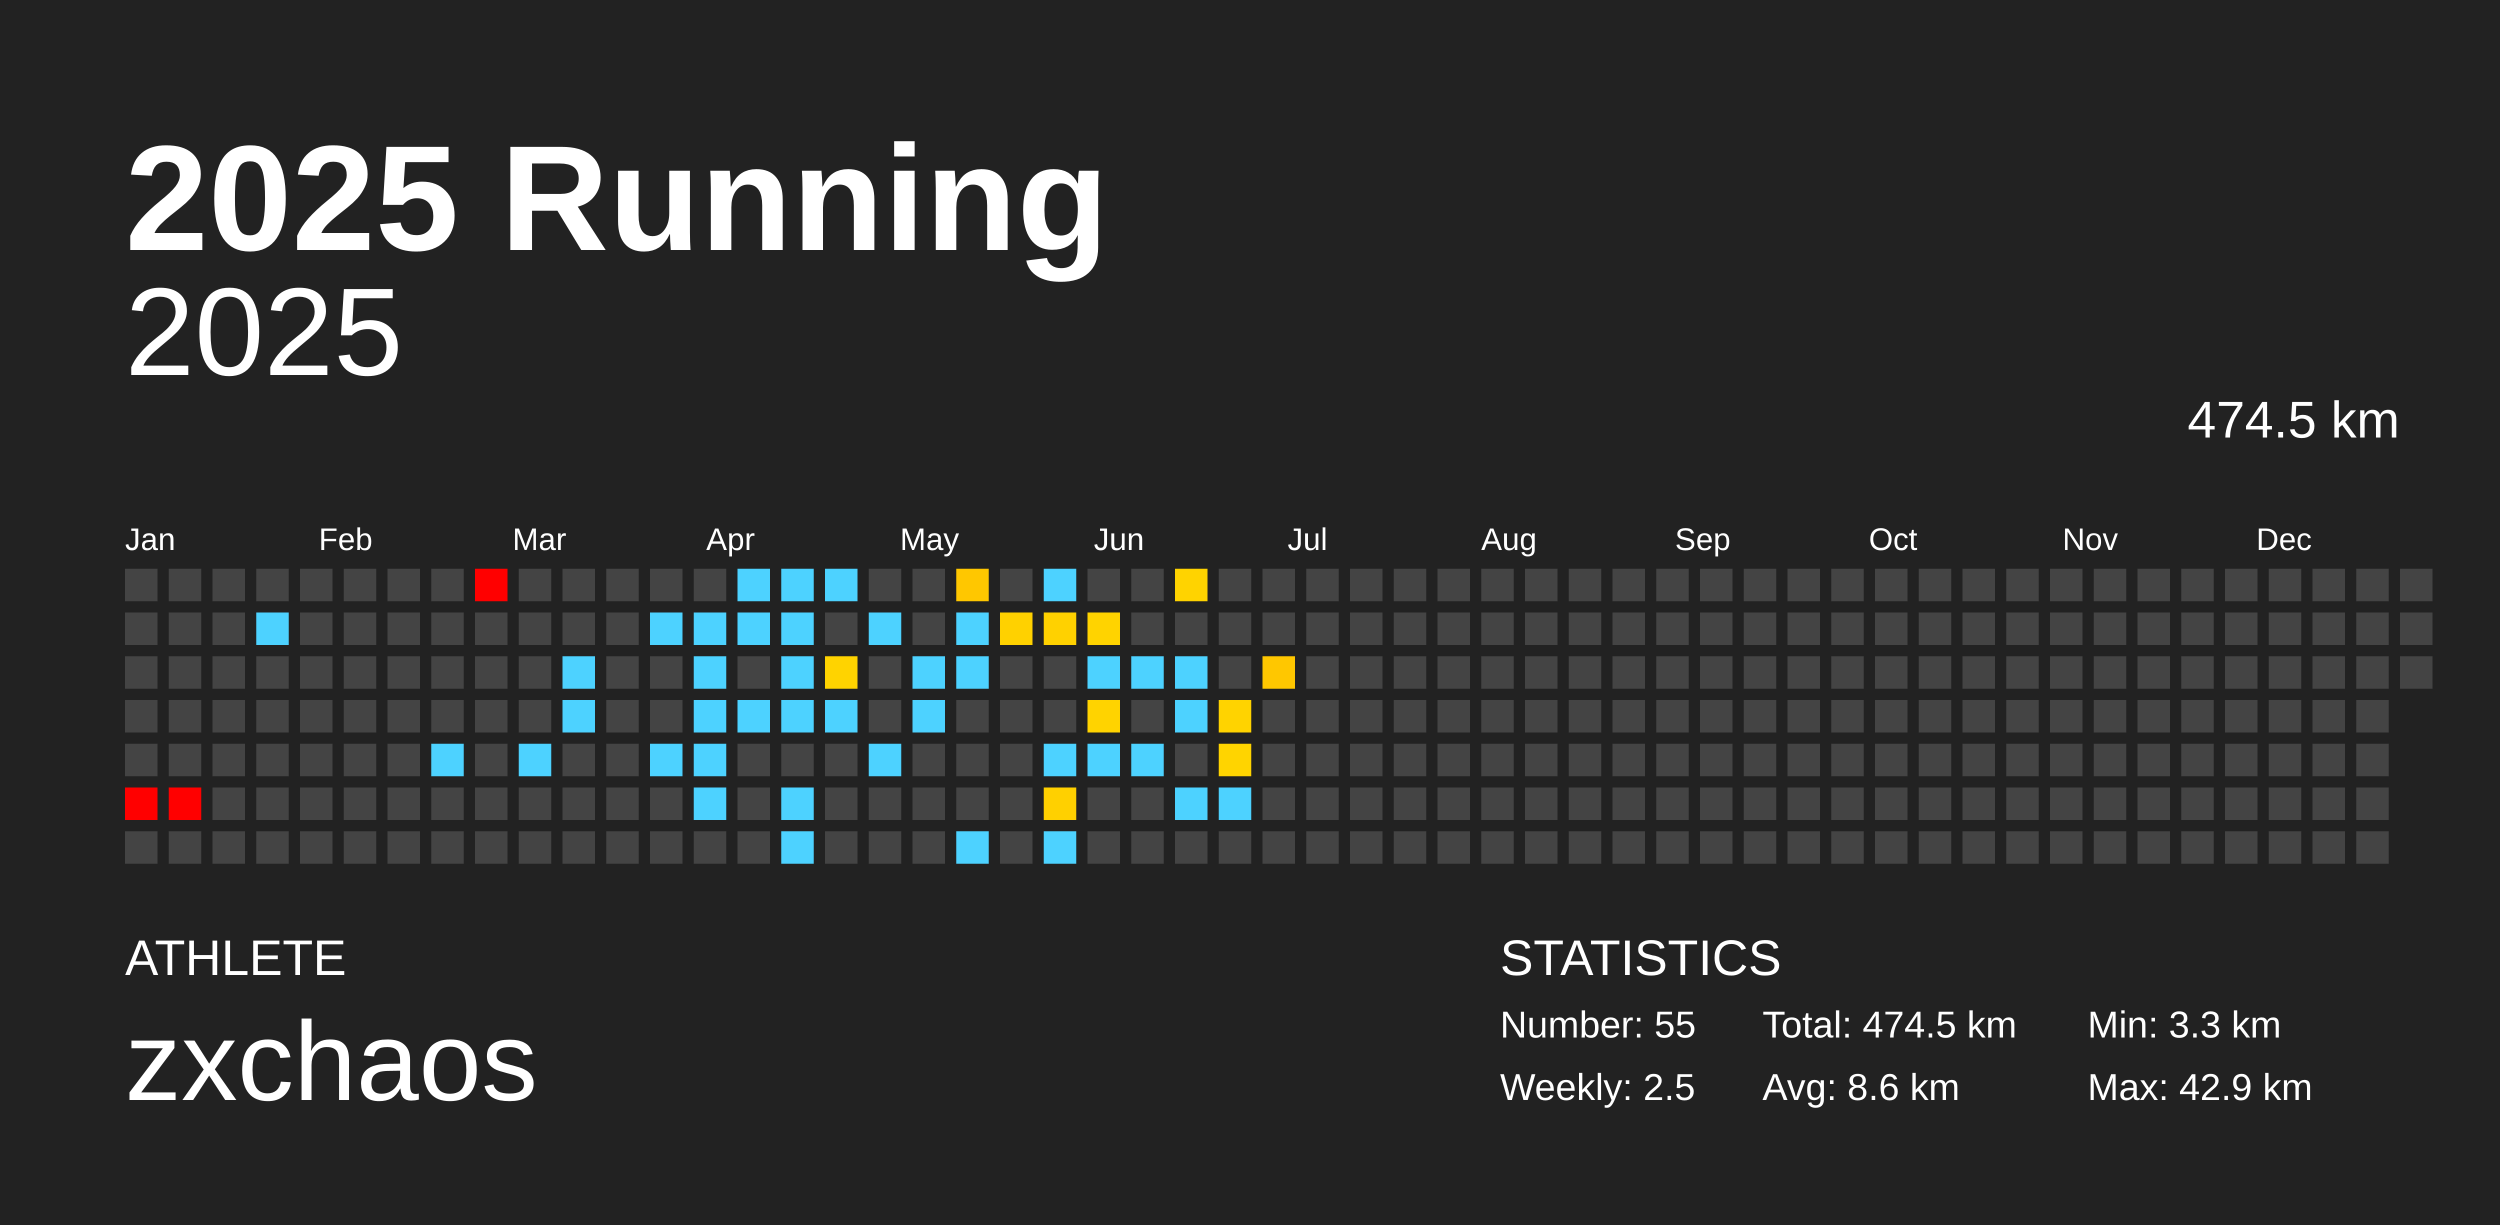
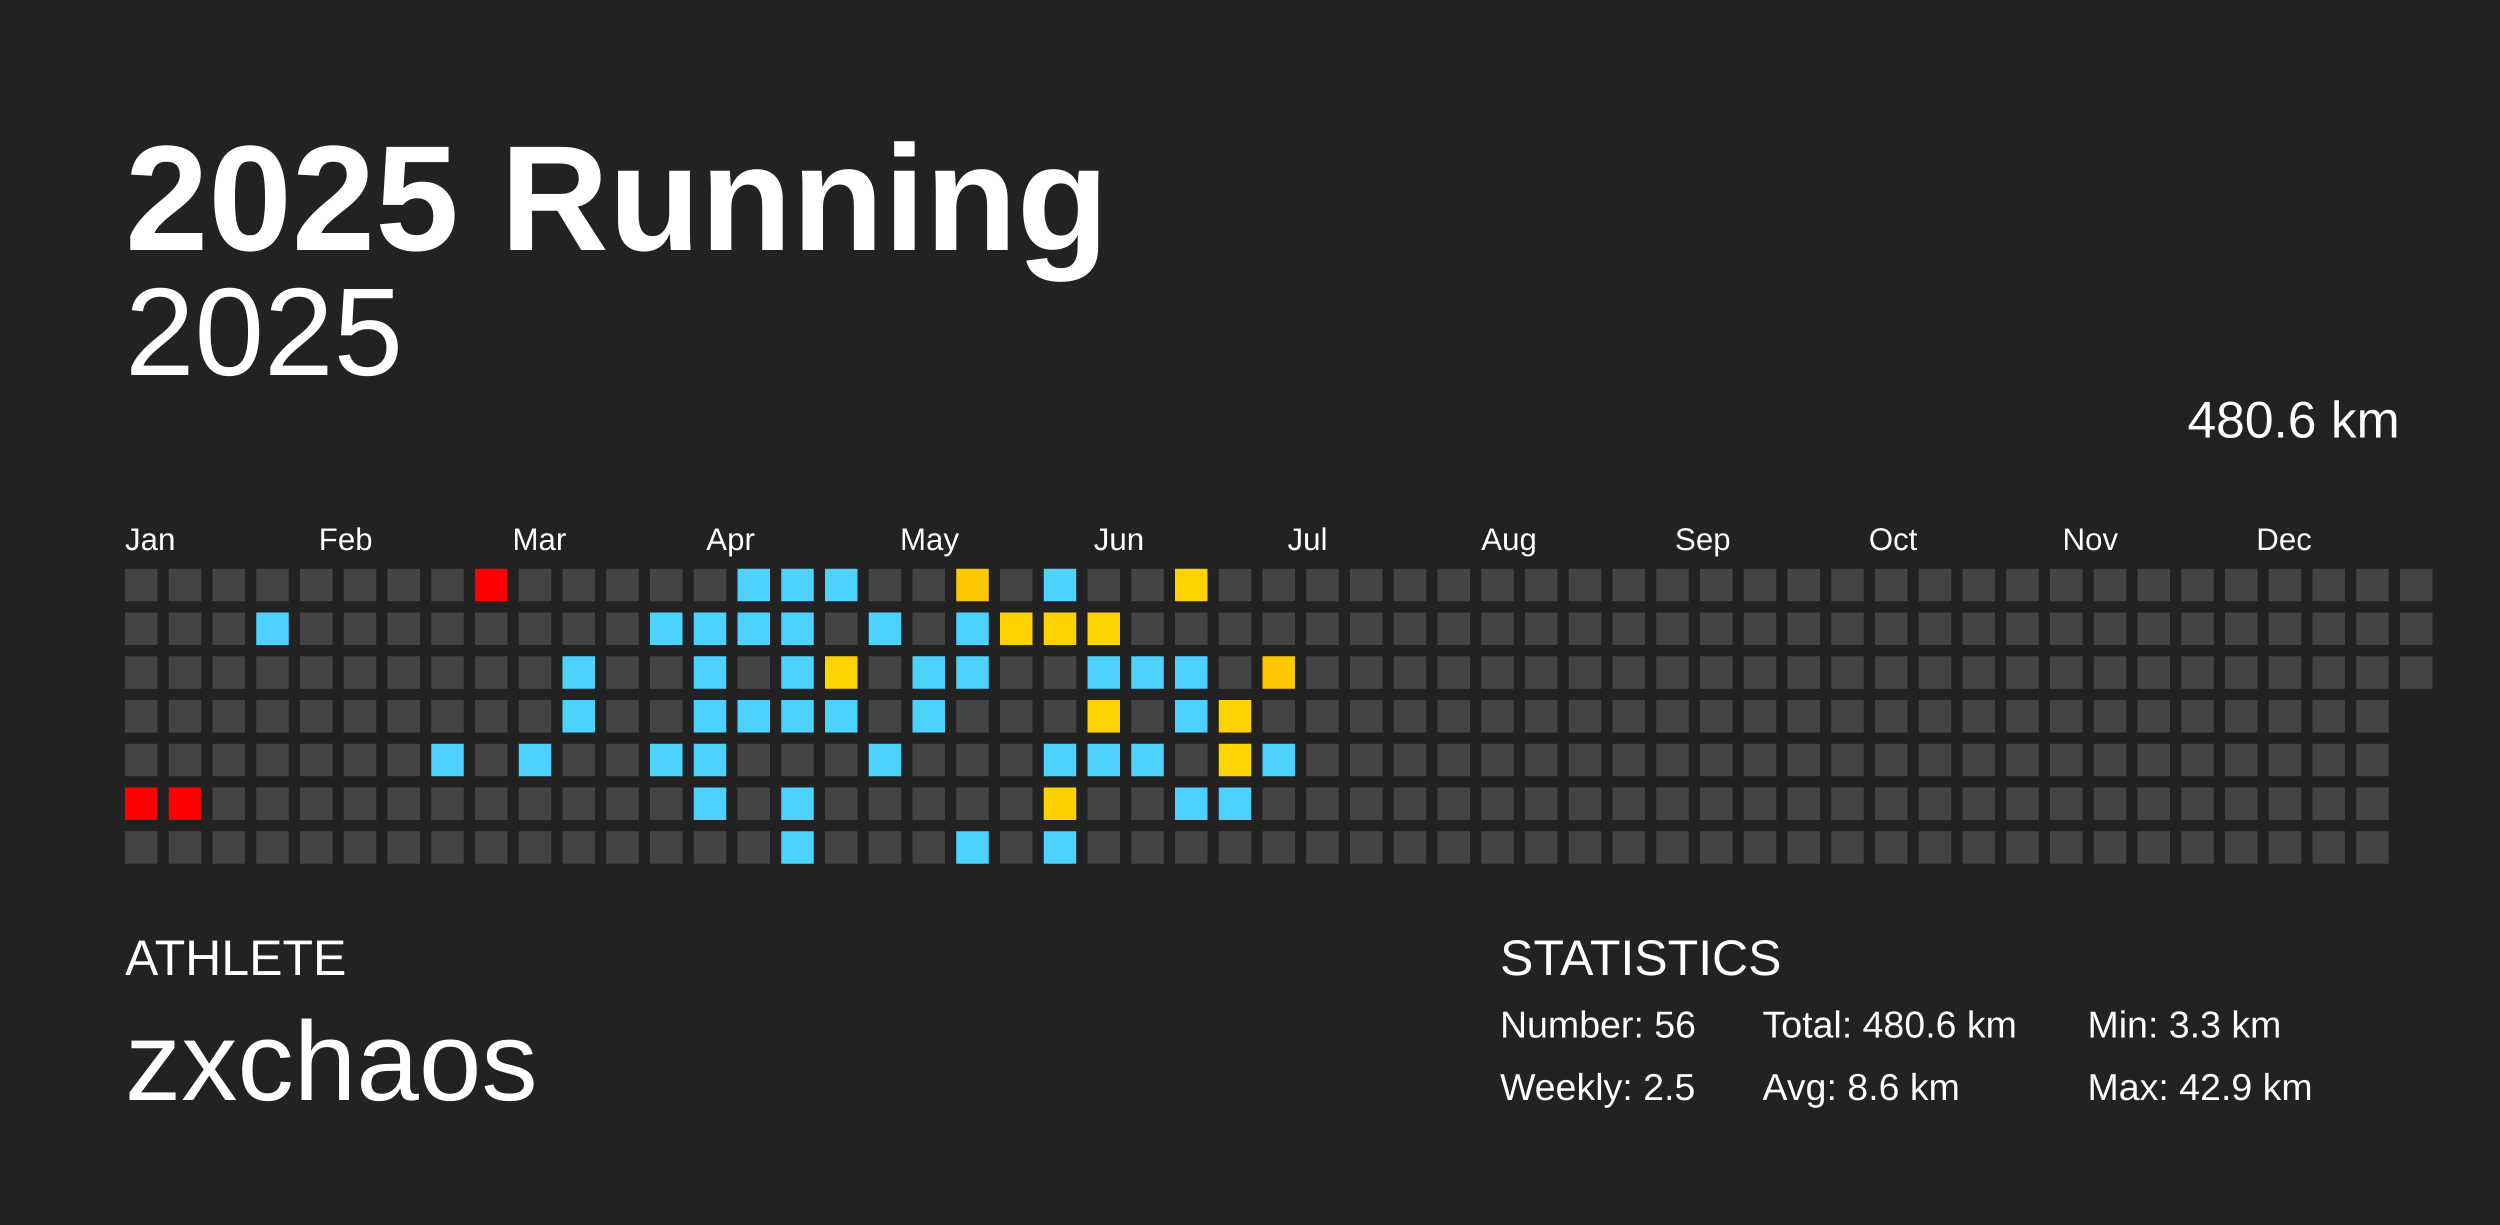
<svg xmlns="http://www.w3.org/2000/svg" baseProfile="full" height="98mm" version="1.1" viewBox="0,0,200,98" width="200mm">
  <defs />
  <rect fill="#222222" height="98" width="200" x="0" y="0" />
  <text fill="#FFFFFF" style="font-size:12px; font-family:Arial; font-weight:bold;" x="10" y="20">2025 Running</text>
  <text fill="#FFFFFF" style="font-size:4px; font-family:Arial" x="10" y="78">ATHLETE</text>
  <text fill="#FFFFFF" style="font-size:9px; font-family:Arial" x="10" y="88">zxchaos</text>
  <text fill="#FFFFFF" style="font-size:4px; font-family:Arial" x="120" y="78">STATISTICS</text>
-   <text fill="#FFFFFF" style="font-size:3px; font-family:Arial" x="120" y="83">Number: 55</text>
+   <text fill="#FFFFFF" style="font-size:3px; font-family:Arial" x="120" y="83">Number: 56</text>
  <text fill="#FFFFFF" style="font-size:3px; font-family:Arial" x="120" y="88">Weekly: 2.5</text>
-   <text fill="#FFFFFF" style="font-size:3px; font-family:Arial" x="141" y="83">Total: 474.5 km</text>
+   <text fill="#FFFFFF" style="font-size:3px; font-family:Arial" x="141" y="83">Total: 480.6 km</text>
  <text fill="#FFFFFF" style="font-size:3px; font-family:Arial" x="141" y="88">Avg: 8.6 km</text>
  <text fill="#FFFFFF" style="font-size:3px; font-family:Arial" x="167" y="83">Min: 3.3 km</text>
  <text fill="#FFFFFF" style="font-size:3px; font-family:Arial" x="167" y="88">Max: 42.9 km</text>
  <text alignment-baseline="hanging" fill="#FFFFFF" style="font-size:10.0px; font-family:Arial;" x="10" y="30">2025</text>
-   <text alignment-baseline="hanging" fill="#FFFFFF" style="font-size:4.125px; font-family:Arial;" x="175" y="35">474.5 km</text>
+   <text alignment-baseline="hanging" fill="#FFFFFF" style="font-size:4.125px; font-family:Arial;" x="175" y="35">480.6 km</text>
  <text fill="#FFFFFF" style="font-size:2.5px; font-family:Arial" x="10.0" y="44">Jan</text>
  <text fill="#FFFFFF" style="font-size:2.5px; font-family:Arial" x="25.5" y="44">Feb</text>
  <text fill="#FFFFFF" style="font-size:2.5px; font-family:Arial" x="41.0" y="44">Mar</text>
  <text fill="#FFFFFF" style="font-size:2.5px; font-family:Arial" x="56.5" y="44">Apr</text>
  <text fill="#FFFFFF" style="font-size:2.5px; font-family:Arial" x="72.0" y="44">May</text>
  <text fill="#FFFFFF" style="font-size:2.5px; font-family:Arial" x="87.5" y="44">Jun</text>
  <text fill="#FFFFFF" style="font-size:2.5px; font-family:Arial" x="103.0" y="44">Jul</text>
  <text fill="#FFFFFF" style="font-size:2.5px; font-family:Arial" x="118.5" y="44">Aug</text>
  <text fill="#FFFFFF" style="font-size:2.5px; font-family:Arial" x="134.0" y="44">Sep</text>
  <text fill="#FFFFFF" style="font-size:2.5px; font-family:Arial" x="149.5" y="44">Oct</text>
  <text fill="#FFFFFF" style="font-size:2.5px; font-family:Arial" x="165.0" y="44">Nov</text>
  <text fill="#FFFFFF" style="font-size:2.5px; font-family:Arial" x="180.5" y="44">Dec</text>
  <rect fill="#444444" height="2.6" width="2.6" x="10.0" y="45.5" />
  <rect fill="#444444" height="2.6" width="2.6" x="10.0" y="49.0" />
  <rect fill="#444444" height="2.6" width="2.6" x="10.0" y="52.5" />
  <rect fill="#444444" height="2.6" width="2.6" x="10.0" y="56.0" />
  <rect fill="#444444" height="2.6" width="2.6" x="10.0" y="59.5" />
  <rect fill="red" height="2.6" width="2.6" x="10.0" y="63.0" />
  <rect fill="#444444" height="2.6" width="2.6" x="10.0" y="66.5" />
  <rect fill="#444444" height="2.6" width="2.6" x="13.5" y="45.5" />
  <rect fill="#444444" height="2.6" width="2.6" x="13.5" y="49.0" />
  <rect fill="#444444" height="2.6" width="2.6" x="13.5" y="52.5" />
  <rect fill="#444444" height="2.6" width="2.6" x="13.5" y="56.0" />
  <rect fill="#444444" height="2.6" width="2.6" x="13.5" y="59.5" />
  <rect fill="red" height="2.6" width="2.6" x="13.5" y="63.0" />
  <rect fill="#444444" height="2.6" width="2.6" x="13.5" y="66.5" />
  <rect fill="#444444" height="2.6" width="2.6" x="17.0" y="45.5" />
  <rect fill="#444444" height="2.6" width="2.6" x="17.0" y="49.0" />
  <rect fill="#444444" height="2.6" width="2.6" x="17.0" y="52.5" />
  <rect fill="#444444" height="2.6" width="2.6" x="17.0" y="56.0" />
  <rect fill="#444444" height="2.6" width="2.6" x="17.0" y="59.5" />
  <rect fill="#444444" height="2.6" width="2.6" x="17.0" y="63.0" />
  <rect fill="#444444" height="2.6" width="2.6" x="17.0" y="66.5" />
  <rect fill="#444444" height="2.6" width="2.6" x="20.5" y="45.5" />
  <rect fill="#4dd2ff" height="2.6" width="2.6" x="20.5" y="49.0" />
  <rect fill="#444444" height="2.6" width="2.6" x="20.5" y="52.5" />
  <rect fill="#444444" height="2.6" width="2.6" x="20.5" y="56.0" />
  <rect fill="#444444" height="2.6" width="2.6" x="20.5" y="59.5" />
  <rect fill="#444444" height="2.6" width="2.6" x="20.5" y="63.0" />
  <rect fill="#444444" height="2.6" width="2.6" x="20.5" y="66.5" />
  <rect fill="#444444" height="2.6" width="2.6" x="24.0" y="45.5" />
  <rect fill="#444444" height="2.6" width="2.6" x="24.0" y="49.0" />
  <rect fill="#444444" height="2.6" width="2.6" x="24.0" y="52.5" />
  <rect fill="#444444" height="2.6" width="2.6" x="24.0" y="56.0" />
  <rect fill="#444444" height="2.6" width="2.6" x="24.0" y="59.5" />
  <rect fill="#444444" height="2.6" width="2.6" x="24.0" y="63.0" />
  <rect fill="#444444" height="2.6" width="2.6" x="24.0" y="66.5" />
  <rect fill="#444444" height="2.6" width="2.6" x="27.5" y="45.5" />
  <rect fill="#444444" height="2.6" width="2.6" x="27.5" y="49.0" />
  <rect fill="#444444" height="2.6" width="2.6" x="27.5" y="52.5" />
  <rect fill="#444444" height="2.6" width="2.6" x="27.5" y="56.0" />
  <rect fill="#444444" height="2.6" width="2.6" x="27.5" y="59.5" />
  <rect fill="#444444" height="2.6" width="2.6" x="27.5" y="63.0" />
  <rect fill="#444444" height="2.6" width="2.6" x="27.5" y="66.5" />
  <rect fill="#444444" height="2.6" width="2.6" x="31.0" y="45.5" />
  <rect fill="#444444" height="2.6" width="2.6" x="31.0" y="49.0" />
  <rect fill="#444444" height="2.6" width="2.6" x="31.0" y="52.5" />
  <rect fill="#444444" height="2.6" width="2.6" x="31.0" y="56.0" />
  <rect fill="#444444" height="2.6" width="2.6" x="31.0" y="59.5" />
  <rect fill="#444444" height="2.6" width="2.6" x="31.0" y="63.0" />
  <rect fill="#444444" height="2.6" width="2.6" x="31.0" y="66.5" />
  <rect fill="#444444" height="2.6" width="2.6" x="34.5" y="45.5" />
  <rect fill="#444444" height="2.6" width="2.6" x="34.5" y="49.0" />
  <rect fill="#444444" height="2.6" width="2.6" x="34.5" y="52.5" />
  <rect fill="#444444" height="2.6" width="2.6" x="34.5" y="56.0" />
  <rect fill="#4dd2ff" height="2.6" width="2.6" x="34.5" y="59.5" />
  <rect fill="#444444" height="2.6" width="2.6" x="34.5" y="63.0" />
  <rect fill="#444444" height="2.6" width="2.6" x="34.5" y="66.5" />
  <rect fill="red" height="2.6" width="2.6" x="38.0" y="45.5" />
  <rect fill="#444444" height="2.6" width="2.6" x="38.0" y="49.0" />
  <rect fill="#444444" height="2.6" width="2.6" x="38.0" y="52.5" />
  <rect fill="#444444" height="2.6" width="2.6" x="38.0" y="56.0" />
  <rect fill="#444444" height="2.6" width="2.6" x="38.0" y="59.5" />
  <rect fill="#444444" height="2.6" width="2.6" x="38.0" y="63.0" />
  <rect fill="#444444" height="2.6" width="2.6" x="38.0" y="66.5" />
  <rect fill="#444444" height="2.6" width="2.6" x="41.5" y="45.5" />
  <rect fill="#444444" height="2.6" width="2.6" x="41.5" y="49.0" />
  <rect fill="#444444" height="2.6" width="2.6" x="41.5" y="52.5" />
  <rect fill="#444444" height="2.6" width="2.6" x="41.5" y="56.0" />
  <rect fill="#4dd2ff" height="2.6" width="2.6" x="41.5" y="59.5" />
  <rect fill="#444444" height="2.6" width="2.6" x="41.5" y="63.0" />
  <rect fill="#444444" height="2.6" width="2.6" x="41.5" y="66.5" />
  <rect fill="#444444" height="2.6" width="2.6" x="45.0" y="45.5" />
  <rect fill="#444444" height="2.6" width="2.6" x="45.0" y="49.0" />
  <rect fill="#4dd2ff" height="2.6" width="2.6" x="45.0" y="52.5" />
  <rect fill="#4dd2ff" height="2.6" width="2.6" x="45.0" y="56.0" />
  <rect fill="#444444" height="2.6" width="2.6" x="45.0" y="59.5" />
  <rect fill="#444444" height="2.6" width="2.6" x="45.0" y="63.0" />
  <rect fill="#444444" height="2.6" width="2.6" x="45.0" y="66.5" />
  <rect fill="#444444" height="2.6" width="2.6" x="48.5" y="45.5" />
  <rect fill="#444444" height="2.6" width="2.6" x="48.5" y="49.0" />
  <rect fill="#444444" height="2.6" width="2.6" x="48.5" y="52.5" />
  <rect fill="#444444" height="2.6" width="2.6" x="48.5" y="56.0" />
  <rect fill="#444444" height="2.6" width="2.6" x="48.5" y="59.5" />
  <rect fill="#444444" height="2.6" width="2.6" x="48.5" y="63.0" />
  <rect fill="#444444" height="2.6" width="2.6" x="48.5" y="66.5" />
  <rect fill="#444444" height="2.6" width="2.6" x="52.0" y="45.5" />
  <rect fill="#4dd2ff" height="2.6" width="2.6" x="52.0" y="49.0" />
  <rect fill="#444444" height="2.6" width="2.6" x="52.0" y="52.5" />
  <rect fill="#444444" height="2.6" width="2.6" x="52.0" y="56.0" />
  <rect fill="#4dd2ff" height="2.6" width="2.6" x="52.0" y="59.5" />
  <rect fill="#444444" height="2.6" width="2.6" x="52.0" y="63.0" />
  <rect fill="#444444" height="2.6" width="2.6" x="52.0" y="66.5" />
  <rect fill="#444444" height="2.6" width="2.6" x="55.5" y="45.5" />
  <rect fill="#4dd2ff" height="2.6" width="2.6" x="55.5" y="49.0" />
  <rect fill="#4dd2ff" height="2.6" width="2.6" x="55.5" y="52.5" />
  <rect fill="#4dd2ff" height="2.6" width="2.6" x="55.5" y="56.0" />
  <rect fill="#4dd2ff" height="2.6" width="2.6" x="55.5" y="59.5" />
  <rect fill="#4dd2ff" height="2.6" width="2.6" x="55.5" y="63.0" />
  <rect fill="#444444" height="2.6" width="2.6" x="55.5" y="66.5" />
  <rect fill="#4dd2ff" height="2.6" width="2.6" x="59.0" y="45.5" />
  <rect fill="#4dd2ff" height="2.6" width="2.6" x="59.0" y="49.0" />
  <rect fill="#444444" height="2.6" width="2.6" x="59.0" y="52.5" />
  <rect fill="#4dd2ff" height="2.6" width="2.6" x="59.0" y="56.0" />
  <rect fill="#444444" height="2.6" width="2.6" x="59.0" y="59.5" />
  <rect fill="#444444" height="2.6" width="2.6" x="59.0" y="63.0" />
  <rect fill="#444444" height="2.6" width="2.6" x="59.0" y="66.5" />
  <rect fill="#4dd2ff" height="2.6" width="2.6" x="62.5" y="45.5" />
  <rect fill="#4dd2ff" height="2.6" width="2.6" x="62.5" y="49.0" />
  <rect fill="#4dd2ff" height="2.6" width="2.6" x="62.5" y="52.5" />
  <rect fill="#4dd2ff" height="2.6" width="2.6" x="62.5" y="56.0" />
  <rect fill="#444444" height="2.6" width="2.6" x="62.5" y="59.5" />
  <rect fill="#4dd2ff" height="2.6" width="2.6" x="62.5" y="63.0" />
  <rect fill="#4dd2ff" height="2.6" width="2.6" x="62.5" y="66.5" />
  <rect fill="#4dd2ff" height="2.6" width="2.6" x="66.0" y="45.5" />
  <rect fill="#444444" height="2.6" width="2.6" x="66.0" y="49.0" />
  <rect fill="#ffd300" height="2.6" width="2.6" x="66.0" y="52.5" />
  <rect fill="#4dd2ff" height="2.6" width="2.6" x="66.0" y="56.0" />
  <rect fill="#444444" height="2.6" width="2.6" x="66.0" y="59.5" />
  <rect fill="#444444" height="2.6" width="2.6" x="66.0" y="63.0" />
  <rect fill="#444444" height="2.6" width="2.6" x="66.0" y="66.5" />
  <rect fill="#444444" height="2.6" width="2.6" x="69.5" y="45.5" />
  <rect fill="#4dd2ff" height="2.6" width="2.6" x="69.5" y="49.0" />
  <rect fill="#444444" height="2.6" width="2.6" x="69.5" y="52.5" />
  <rect fill="#444444" height="2.6" width="2.6" x="69.5" y="56.0" />
  <rect fill="#4dd2ff" height="2.6" width="2.6" x="69.5" y="59.5" />
  <rect fill="#444444" height="2.6" width="2.6" x="69.5" y="63.0" />
  <rect fill="#444444" height="2.6" width="2.6" x="69.5" y="66.5" />
  <rect fill="#444444" height="2.6" width="2.6" x="73.0" y="45.5" />
  <rect fill="#444444" height="2.6" width="2.6" x="73.0" y="49.0" />
  <rect fill="#4dd2ff" height="2.6" width="2.6" x="73.0" y="52.5" />
  <rect fill="#4dd2ff" height="2.6" width="2.6" x="73.0" y="56.0" />
  <rect fill="#444444" height="2.6" width="2.6" x="73.0" y="59.5" />
  <rect fill="#444444" height="2.6" width="2.6" x="73.0" y="63.0" />
  <rect fill="#444444" height="2.6" width="2.6" x="73.0" y="66.5" />
  <rect fill="#ffc700" height="2.6" width="2.6" x="76.5" y="45.5" />
  <rect fill="#4dd2ff" height="2.6" width="2.6" x="76.5" y="49.0" />
  <rect fill="#4dd2ff" height="2.6" width="2.6" x="76.5" y="52.5" />
  <rect fill="#444444" height="2.6" width="2.6" x="76.5" y="56.0" />
  <rect fill="#444444" height="2.6" width="2.6" x="76.5" y="59.5" />
  <rect fill="#444444" height="2.6" width="2.6" x="76.5" y="63.0" />
  <rect fill="#4dd2ff" height="2.6" width="2.6" x="76.5" y="66.5" />
  <rect fill="#444444" height="2.6" width="2.6" x="80.0" y="45.5" />
  <rect fill="#ffd100" height="2.6" width="2.6" x="80.0" y="49.0" />
  <rect fill="#444444" height="2.6" width="2.6" x="80.0" y="52.5" />
  <rect fill="#444444" height="2.6" width="2.6" x="80.0" y="56.0" />
  <rect fill="#444444" height="2.6" width="2.6" x="80.0" y="59.5" />
  <rect fill="#444444" height="2.6" width="2.6" x="80.0" y="63.0" />
  <rect fill="#444444" height="2.6" width="2.6" x="80.0" y="66.5" />
  <rect fill="#4dd2ff" height="2.6" width="2.6" x="83.5" y="45.5" />
  <rect fill="#ffd100" height="2.6" width="2.6" x="83.5" y="49.0" />
  <rect fill="#444444" height="2.6" width="2.6" x="83.5" y="52.5" />
  <rect fill="#444444" height="2.6" width="2.6" x="83.5" y="56.0" />
  <rect fill="#4dd2ff" height="2.6" width="2.6" x="83.5" y="59.5" />
  <rect fill="#ffd000" height="2.6" width="2.6" x="83.5" y="63.0" />
  <rect fill="#4dd2ff" height="2.6" width="2.6" x="83.5" y="66.5" />
  <rect fill="#444444" height="2.6" width="2.6" x="87.0" y="45.5" />
  <rect fill="#ffd300" height="2.6" width="2.6" x="87.0" y="49.0" />
  <rect fill="#4dd2ff" height="2.6" width="2.6" x="87.0" y="52.5" />
  <rect fill="#ffd300" height="2.6" width="2.6" x="87.0" y="56.0" />
  <rect fill="#4dd2ff" height="2.6" width="2.6" x="87.0" y="59.5" />
  <rect fill="#444444" height="2.6" width="2.6" x="87.0" y="63.0" />
  <rect fill="#444444" height="2.6" width="2.6" x="87.0" y="66.5" />
  <rect fill="#444444" height="2.6" width="2.6" x="90.5" y="45.5" />
  <rect fill="#444444" height="2.6" width="2.6" x="90.5" y="49.0" />
  <rect fill="#4dd2ff" height="2.6" width="2.6" x="90.5" y="52.5" />
  <rect fill="#444444" height="2.6" width="2.6" x="90.5" y="56.0" />
  <rect fill="#4dd2ff" height="2.6" width="2.6" x="90.5" y="59.5" />
  <rect fill="#444444" height="2.6" width="2.6" x="90.5" y="63.0" />
  <rect fill="#444444" height="2.6" width="2.6" x="90.5" y="66.5" />
  <rect fill="#ffd300" height="2.6" width="2.6" x="94.0" y="45.5" />
  <rect fill="#444444" height="2.6" width="2.6" x="94.0" y="49.0" />
  <rect fill="#4dd2ff" height="2.6" width="2.6" x="94.0" y="52.5" />
  <rect fill="#4dd2ff" height="2.6" width="2.6" x="94.0" y="56.0" />
  <rect fill="#444444" height="2.6" width="2.6" x="94.0" y="59.5" />
  <rect fill="#4dd2ff" height="2.6" width="2.6" x="94.0" y="63.0" />
  <rect fill="#444444" height="2.6" width="2.6" x="94.0" y="66.5" />
  <rect fill="#444444" height="2.6" width="2.6" x="97.5" y="45.5" />
  <rect fill="#444444" height="2.6" width="2.6" x="97.5" y="49.0" />
  <rect fill="#444444" height="2.6" width="2.6" x="97.5" y="52.5" />
  <rect fill="#ffd300" height="2.6" width="2.6" x="97.5" y="56.0" />
  <rect fill="#ffd400" height="2.6" width="2.6" x="97.5" y="59.5" />
  <rect fill="#4dd2ff" height="2.6" width="2.6" x="97.5" y="63.0" />
  <rect fill="#444444" height="2.6" width="2.6" x="97.5" y="66.5" />
  <rect fill="#444444" height="2.6" width="2.6" x="101.0" y="45.5" />
  <rect fill="#444444" height="2.6" width="2.6" x="101.0" y="49.0" />
  <rect fill="#ffc700" height="2.6" width="2.6" x="101.0" y="52.5" />
  <rect fill="#444444" height="2.6" width="2.6" x="101.0" y="56.0" />
-   <rect fill="#444444" height="2.6" width="2.6" x="101.0" y="59.5" />
+   <rect fill="#4dd2ff" height="2.6" width="2.6" x="101.0" y="59.5" />
  <rect fill="#444444" height="2.6" width="2.6" x="101.0" y="63.0" />
  <rect fill="#444444" height="2.6" width="2.6" x="101.0" y="66.5" />
  <rect fill="#444444" height="2.6" width="2.6" x="104.5" y="45.5" />
  <rect fill="#444444" height="2.6" width="2.6" x="104.5" y="49.0" />
  <rect fill="#444444" height="2.6" width="2.6" x="104.5" y="52.5" />
  <rect fill="#444444" height="2.6" width="2.6" x="104.5" y="56.0" />
  <rect fill="#444444" height="2.6" width="2.6" x="104.5" y="59.5" />
  <rect fill="#444444" height="2.6" width="2.6" x="104.5" y="63.0" />
  <rect fill="#444444" height="2.6" width="2.6" x="104.5" y="66.5" />
  <rect fill="#444444" height="2.6" width="2.6" x="108.0" y="45.5" />
  <rect fill="#444444" height="2.6" width="2.6" x="108.0" y="49.0" />
  <rect fill="#444444" height="2.6" width="2.6" x="108.0" y="52.5" />
  <rect fill="#444444" height="2.6" width="2.6" x="108.0" y="56.0" />
  <rect fill="#444444" height="2.6" width="2.6" x="108.0" y="59.5" />
  <rect fill="#444444" height="2.6" width="2.6" x="108.0" y="63.0" />
  <rect fill="#444444" height="2.6" width="2.6" x="108.0" y="66.5" />
  <rect fill="#444444" height="2.6" width="2.6" x="111.5" y="45.5" />
  <rect fill="#444444" height="2.6" width="2.6" x="111.5" y="49.0" />
  <rect fill="#444444" height="2.6" width="2.6" x="111.5" y="52.5" />
  <rect fill="#444444" height="2.6" width="2.6" x="111.5" y="56.0" />
  <rect fill="#444444" height="2.6" width="2.6" x="111.5" y="59.5" />
  <rect fill="#444444" height="2.6" width="2.6" x="111.5" y="63.0" />
  <rect fill="#444444" height="2.6" width="2.6" x="111.5" y="66.5" />
  <rect fill="#444444" height="2.6" width="2.6" x="115.0" y="45.5" />
  <rect fill="#444444" height="2.6" width="2.6" x="115.0" y="49.0" />
  <rect fill="#444444" height="2.6" width="2.6" x="115.0" y="52.5" />
  <rect fill="#444444" height="2.6" width="2.6" x="115.0" y="56.0" />
  <rect fill="#444444" height="2.6" width="2.6" x="115.0" y="59.5" />
  <rect fill="#444444" height="2.6" width="2.6" x="115.0" y="63.0" />
  <rect fill="#444444" height="2.6" width="2.6" x="115.0" y="66.5" />
  <rect fill="#444444" height="2.6" width="2.6" x="118.5" y="45.5" />
  <rect fill="#444444" height="2.6" width="2.6" x="118.5" y="49.0" />
  <rect fill="#444444" height="2.6" width="2.6" x="118.5" y="52.5" />
  <rect fill="#444444" height="2.6" width="2.6" x="118.5" y="56.0" />
  <rect fill="#444444" height="2.6" width="2.6" x="118.5" y="59.5" />
  <rect fill="#444444" height="2.6" width="2.6" x="118.5" y="63.0" />
  <rect fill="#444444" height="2.6" width="2.6" x="118.5" y="66.5" />
  <rect fill="#444444" height="2.6" width="2.6" x="122.0" y="45.5" />
  <rect fill="#444444" height="2.6" width="2.6" x="122.0" y="49.0" />
  <rect fill="#444444" height="2.6" width="2.6" x="122.0" y="52.5" />
  <rect fill="#444444" height="2.6" width="2.6" x="122.0" y="56.0" />
  <rect fill="#444444" height="2.6" width="2.6" x="122.0" y="59.5" />
  <rect fill="#444444" height="2.6" width="2.6" x="122.0" y="63.0" />
  <rect fill="#444444" height="2.6" width="2.6" x="122.0" y="66.5" />
  <rect fill="#444444" height="2.6" width="2.6" x="125.5" y="45.5" />
  <rect fill="#444444" height="2.6" width="2.6" x="125.5" y="49.0" />
  <rect fill="#444444" height="2.6" width="2.6" x="125.5" y="52.5" />
  <rect fill="#444444" height="2.6" width="2.6" x="125.5" y="56.0" />
  <rect fill="#444444" height="2.6" width="2.6" x="125.5" y="59.5" />
  <rect fill="#444444" height="2.6" width="2.6" x="125.5" y="63.0" />
  <rect fill="#444444" height="2.6" width="2.6" x="125.5" y="66.5" />
  <rect fill="#444444" height="2.6" width="2.6" x="129.0" y="45.5" />
  <rect fill="#444444" height="2.6" width="2.6" x="129.0" y="49.0" />
  <rect fill="#444444" height="2.6" width="2.6" x="129.0" y="52.5" />
  <rect fill="#444444" height="2.6" width="2.6" x="129.0" y="56.0" />
  <rect fill="#444444" height="2.6" width="2.6" x="129.0" y="59.5" />
  <rect fill="#444444" height="2.6" width="2.6" x="129.0" y="63.0" />
  <rect fill="#444444" height="2.6" width="2.6" x="129.0" y="66.5" />
  <rect fill="#444444" height="2.6" width="2.6" x="132.5" y="45.5" />
  <rect fill="#444444" height="2.6" width="2.6" x="132.5" y="49.0" />
  <rect fill="#444444" height="2.6" width="2.6" x="132.5" y="52.5" />
  <rect fill="#444444" height="2.6" width="2.6" x="132.5" y="56.0" />
  <rect fill="#444444" height="2.6" width="2.6" x="132.5" y="59.5" />
  <rect fill="#444444" height="2.6" width="2.6" x="132.5" y="63.0" />
  <rect fill="#444444" height="2.6" width="2.6" x="132.5" y="66.5" />
  <rect fill="#444444" height="2.6" width="2.6" x="136.0" y="45.5" />
  <rect fill="#444444" height="2.6" width="2.6" x="136.0" y="49.0" />
  <rect fill="#444444" height="2.6" width="2.6" x="136.0" y="52.5" />
  <rect fill="#444444" height="2.6" width="2.6" x="136.0" y="56.0" />
  <rect fill="#444444" height="2.6" width="2.6" x="136.0" y="59.5" />
  <rect fill="#444444" height="2.6" width="2.6" x="136.0" y="63.0" />
  <rect fill="#444444" height="2.6" width="2.6" x="136.0" y="66.5" />
  <rect fill="#444444" height="2.6" width="2.6" x="139.5" y="45.5" />
  <rect fill="#444444" height="2.6" width="2.6" x="139.5" y="49.0" />
  <rect fill="#444444" height="2.6" width="2.6" x="139.5" y="52.5" />
  <rect fill="#444444" height="2.6" width="2.6" x="139.5" y="56.0" />
  <rect fill="#444444" height="2.6" width="2.6" x="139.5" y="59.5" />
  <rect fill="#444444" height="2.6" width="2.6" x="139.5" y="63.0" />
  <rect fill="#444444" height="2.6" width="2.6" x="139.5" y="66.5" />
  <rect fill="#444444" height="2.6" width="2.6" x="143.0" y="45.5" />
  <rect fill="#444444" height="2.6" width="2.6" x="143.0" y="49.0" />
  <rect fill="#444444" height="2.6" width="2.6" x="143.0" y="52.5" />
  <rect fill="#444444" height="2.6" width="2.6" x="143.0" y="56.0" />
  <rect fill="#444444" height="2.6" width="2.6" x="143.0" y="59.5" />
  <rect fill="#444444" height="2.6" width="2.6" x="143.0" y="63.0" />
  <rect fill="#444444" height="2.6" width="2.6" x="143.0" y="66.5" />
  <rect fill="#444444" height="2.6" width="2.6" x="146.5" y="45.5" />
  <rect fill="#444444" height="2.6" width="2.6" x="146.5" y="49.0" />
  <rect fill="#444444" height="2.6" width="2.6" x="146.5" y="52.5" />
  <rect fill="#444444" height="2.6" width="2.6" x="146.5" y="56.0" />
  <rect fill="#444444" height="2.6" width="2.6" x="146.5" y="59.5" />
  <rect fill="#444444" height="2.6" width="2.6" x="146.5" y="63.0" />
  <rect fill="#444444" height="2.6" width="2.6" x="146.5" y="66.5" />
  <rect fill="#444444" height="2.6" width="2.6" x="150.0" y="45.5" />
  <rect fill="#444444" height="2.6" width="2.6" x="150.0" y="49.0" />
  <rect fill="#444444" height="2.6" width="2.6" x="150.0" y="52.5" />
  <rect fill="#444444" height="2.6" width="2.6" x="150.0" y="56.0" />
  <rect fill="#444444" height="2.6" width="2.6" x="150.0" y="59.5" />
  <rect fill="#444444" height="2.6" width="2.6" x="150.0" y="63.0" />
  <rect fill="#444444" height="2.6" width="2.6" x="150.0" y="66.5" />
  <rect fill="#444444" height="2.6" width="2.6" x="153.5" y="45.5" />
  <rect fill="#444444" height="2.6" width="2.6" x="153.5" y="49.0" />
  <rect fill="#444444" height="2.6" width="2.6" x="153.5" y="52.5" />
  <rect fill="#444444" height="2.6" width="2.6" x="153.5" y="56.0" />
  <rect fill="#444444" height="2.6" width="2.6" x="153.5" y="59.5" />
  <rect fill="#444444" height="2.6" width="2.6" x="153.5" y="63.0" />
  <rect fill="#444444" height="2.6" width="2.6" x="153.5" y="66.5" />
  <rect fill="#444444" height="2.6" width="2.6" x="157.0" y="45.5" />
  <rect fill="#444444" height="2.6" width="2.6" x="157.0" y="49.0" />
  <rect fill="#444444" height="2.6" width="2.6" x="157.0" y="52.5" />
  <rect fill="#444444" height="2.6" width="2.6" x="157.0" y="56.0" />
  <rect fill="#444444" height="2.6" width="2.6" x="157.0" y="59.5" />
  <rect fill="#444444" height="2.6" width="2.6" x="157.0" y="63.0" />
  <rect fill="#444444" height="2.6" width="2.6" x="157.0" y="66.5" />
  <rect fill="#444444" height="2.6" width="2.6" x="160.5" y="45.5" />
  <rect fill="#444444" height="2.6" width="2.6" x="160.5" y="49.0" />
  <rect fill="#444444" height="2.6" width="2.6" x="160.5" y="52.5" />
  <rect fill="#444444" height="2.6" width="2.6" x="160.5" y="56.0" />
  <rect fill="#444444" height="2.6" width="2.6" x="160.5" y="59.5" />
  <rect fill="#444444" height="2.6" width="2.6" x="160.5" y="63.0" />
  <rect fill="#444444" height="2.6" width="2.6" x="160.5" y="66.5" />
  <rect fill="#444444" height="2.6" width="2.6" x="164.0" y="45.5" />
  <rect fill="#444444" height="2.6" width="2.6" x="164.0" y="49.0" />
  <rect fill="#444444" height="2.6" width="2.6" x="164.0" y="52.5" />
  <rect fill="#444444" height="2.6" width="2.6" x="164.0" y="56.0" />
  <rect fill="#444444" height="2.6" width="2.6" x="164.0" y="59.5" />
  <rect fill="#444444" height="2.6" width="2.6" x="164.0" y="63.0" />
  <rect fill="#444444" height="2.6" width="2.6" x="164.0" y="66.5" />
  <rect fill="#444444" height="2.6" width="2.6" x="167.5" y="45.5" />
  <rect fill="#444444" height="2.6" width="2.6" x="167.5" y="49.0" />
  <rect fill="#444444" height="2.6" width="2.6" x="167.5" y="52.5" />
  <rect fill="#444444" height="2.6" width="2.6" x="167.5" y="56.0" />
  <rect fill="#444444" height="2.6" width="2.6" x="167.5" y="59.5" />
  <rect fill="#444444" height="2.6" width="2.6" x="167.5" y="63.0" />
  <rect fill="#444444" height="2.6" width="2.6" x="167.5" y="66.5" />
  <rect fill="#444444" height="2.6" width="2.6" x="171.0" y="45.5" />
  <rect fill="#444444" height="2.6" width="2.6" x="171.0" y="49.0" />
  <rect fill="#444444" height="2.6" width="2.6" x="171.0" y="52.5" />
  <rect fill="#444444" height="2.6" width="2.6" x="171.0" y="56.0" />
  <rect fill="#444444" height="2.6" width="2.6" x="171.0" y="59.5" />
  <rect fill="#444444" height="2.6" width="2.6" x="171.0" y="63.0" />
  <rect fill="#444444" height="2.6" width="2.6" x="171.0" y="66.5" />
  <rect fill="#444444" height="2.6" width="2.6" x="174.5" y="45.5" />
  <rect fill="#444444" height="2.6" width="2.6" x="174.5" y="49.0" />
  <rect fill="#444444" height="2.6" width="2.6" x="174.5" y="52.5" />
  <rect fill="#444444" height="2.6" width="2.6" x="174.5" y="56.0" />
  <rect fill="#444444" height="2.6" width="2.6" x="174.5" y="59.5" />
  <rect fill="#444444" height="2.6" width="2.6" x="174.5" y="63.0" />
  <rect fill="#444444" height="2.6" width="2.6" x="174.5" y="66.5" />
  <rect fill="#444444" height="2.6" width="2.6" x="178.0" y="45.5" />
  <rect fill="#444444" height="2.6" width="2.6" x="178.0" y="49.0" />
  <rect fill="#444444" height="2.6" width="2.6" x="178.0" y="52.5" />
  <rect fill="#444444" height="2.6" width="2.6" x="178.0" y="56.0" />
  <rect fill="#444444" height="2.6" width="2.6" x="178.0" y="59.5" />
  <rect fill="#444444" height="2.6" width="2.6" x="178.0" y="63.0" />
  <rect fill="#444444" height="2.6" width="2.6" x="178.0" y="66.5" />
  <rect fill="#444444" height="2.6" width="2.6" x="181.5" y="45.5" />
  <rect fill="#444444" height="2.6" width="2.6" x="181.5" y="49.0" />
  <rect fill="#444444" height="2.6" width="2.6" x="181.5" y="52.5" />
  <rect fill="#444444" height="2.6" width="2.6" x="181.5" y="56.0" />
  <rect fill="#444444" height="2.6" width="2.6" x="181.5" y="59.5" />
  <rect fill="#444444" height="2.6" width="2.6" x="181.5" y="63.0" />
  <rect fill="#444444" height="2.6" width="2.6" x="181.5" y="66.5" />
  <rect fill="#444444" height="2.6" width="2.6" x="185.0" y="45.5" />
  <rect fill="#444444" height="2.6" width="2.6" x="185.0" y="49.0" />
  <rect fill="#444444" height="2.6" width="2.6" x="185.0" y="52.5" />
  <rect fill="#444444" height="2.6" width="2.6" x="185.0" y="56.0" />
  <rect fill="#444444" height="2.6" width="2.6" x="185.0" y="59.5" />
  <rect fill="#444444" height="2.6" width="2.6" x="185.0" y="63.0" />
  <rect fill="#444444" height="2.6" width="2.6" x="185.0" y="66.5" />
  <rect fill="#444444" height="2.6" width="2.6" x="188.5" y="45.5" />
  <rect fill="#444444" height="2.6" width="2.6" x="188.5" y="49.0" />
  <rect fill="#444444" height="2.6" width="2.6" x="188.5" y="52.5" />
  <rect fill="#444444" height="2.6" width="2.6" x="188.5" y="56.0" />
  <rect fill="#444444" height="2.6" width="2.6" x="188.5" y="59.5" />
  <rect fill="#444444" height="2.6" width="2.6" x="188.5" y="63.0" />
  <rect fill="#444444" height="2.6" width="2.6" x="188.5" y="66.5" />
  <rect fill="#444444" height="2.6" width="2.6" x="192.0" y="45.5" />
  <rect fill="#444444" height="2.6" width="2.6" x="192.0" y="49.0" />
  <rect fill="#444444" height="2.6" width="2.6" x="192.0" y="52.5" />
</svg>
